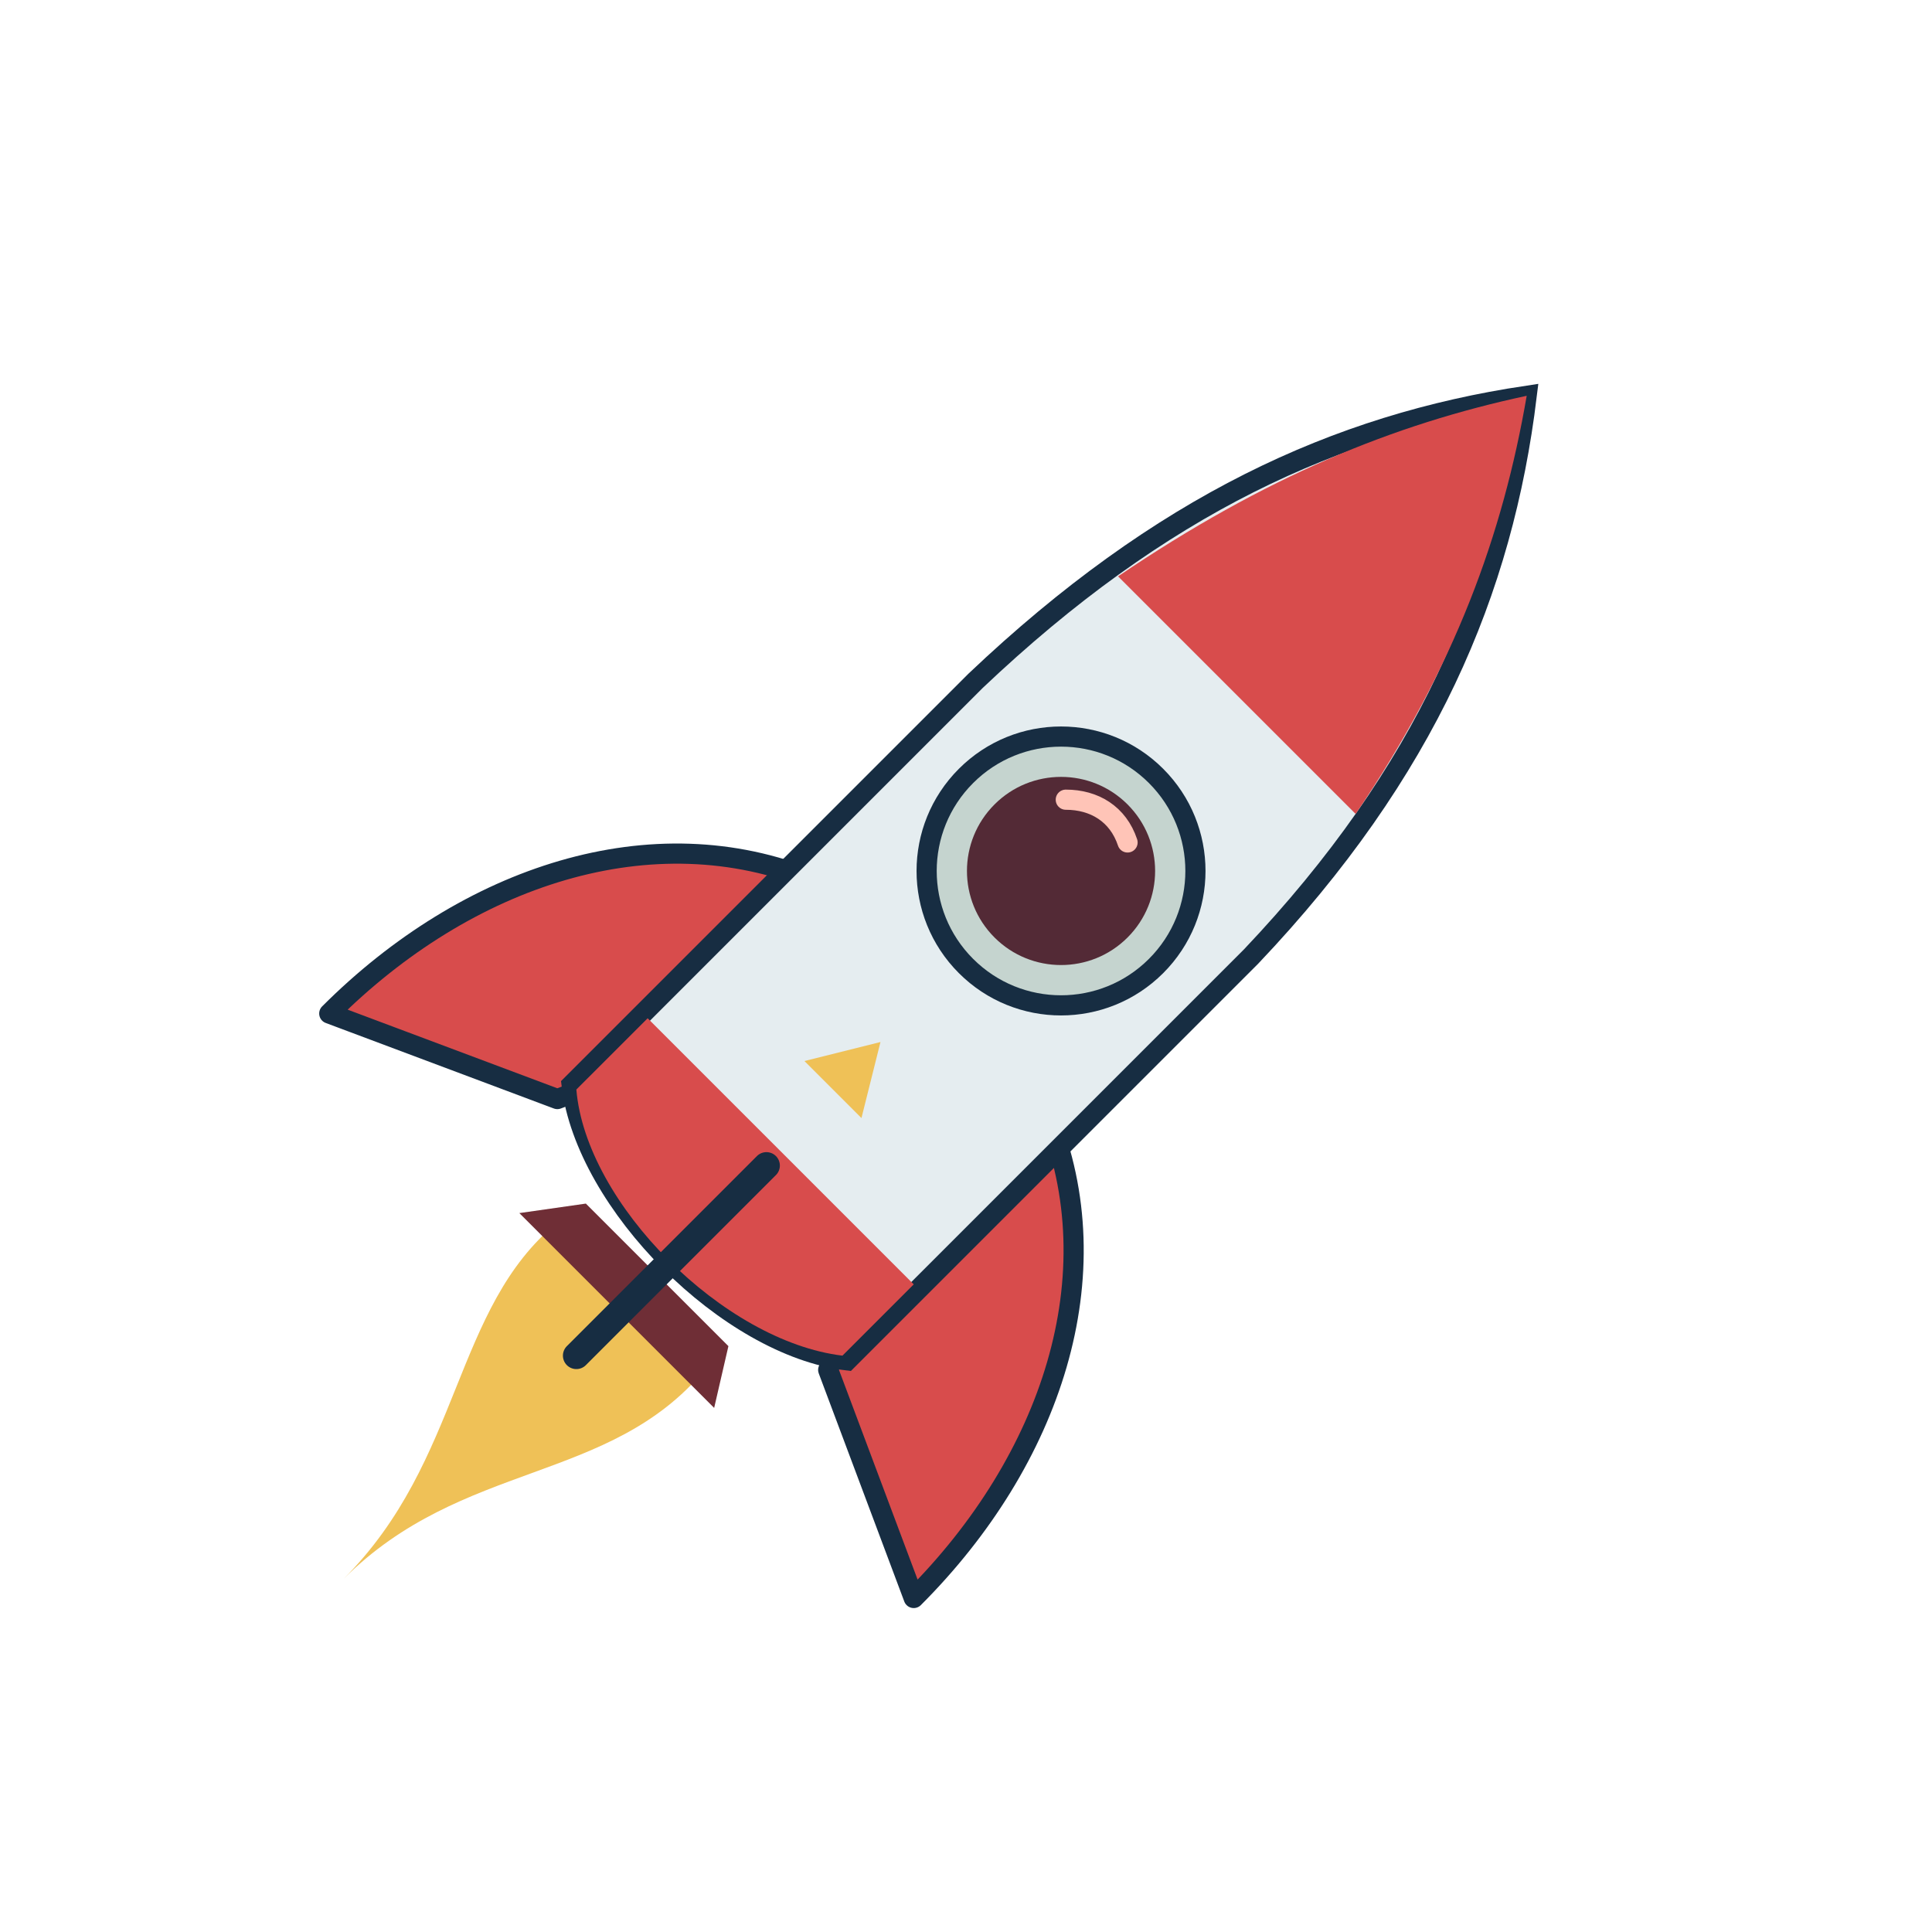
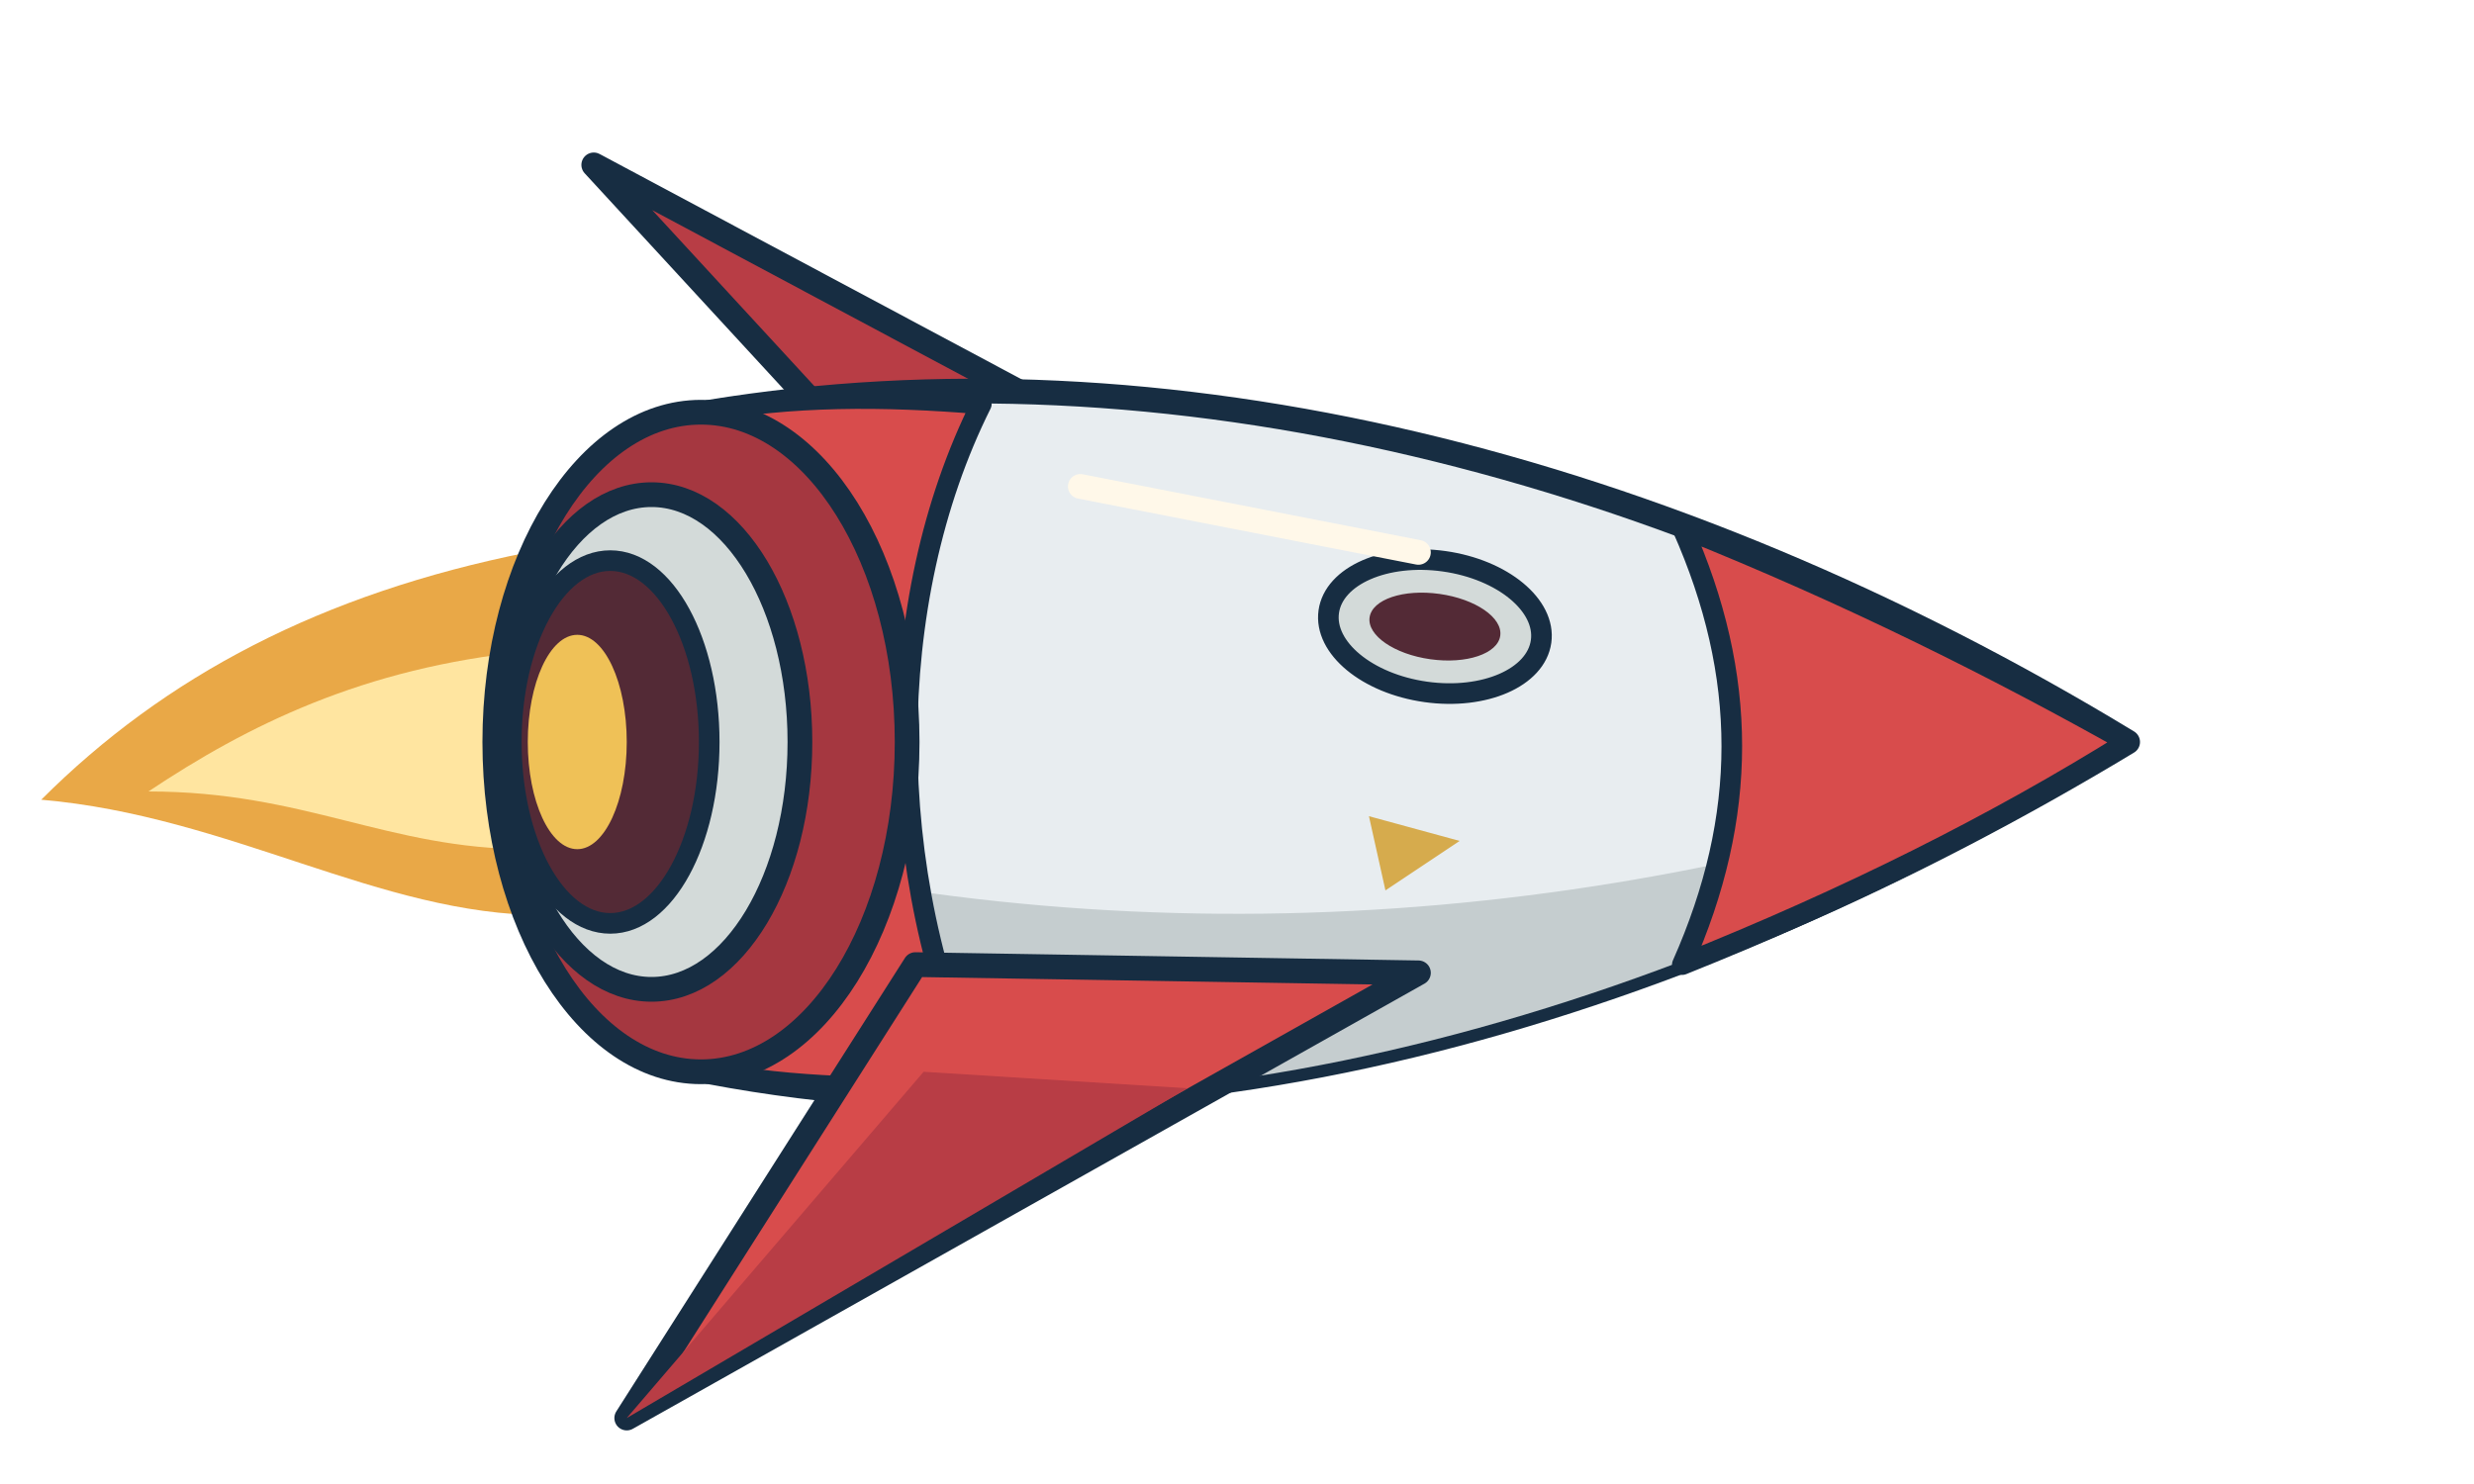
- <svg xmlns="http://www.w3.org/2000/svg" viewBox="0 0 230 230" fill="none">
-   <g id="home-rocket" transform="translate(115 115) rotate(45) scale(0.8) translate(-516 -210)">
-     <path d="M500 280c-2 20 15 35 15 60 0-25 18-38 16-60Z" fill="#efc157" />
-     <path d="M491 217c-24 10-37 36-37 65l33-15 13-29ZM540 217c24 10 37 36 37 65l-33-15-13-29Z" fill="#d84c4c" stroke="#172d42" stroke-width="3" stroke-linejoin="round" />
-     <path d="M487 179c1-38 11-65 28-88 18 23 29 50 30 88v85c-14 11-44 11-58 0Z" fill="#e5edf0" stroke="#172d42" stroke-width="3" />
-     <path d="M491 153c5-26 13-45 24-62 12 17 21 36 26 62Z" fill="#d84c4c" />
-     <path d="M488 249h56v15c-14 11-43 11-56 0Z" fill="#d84c4c" />
-     <circle cx="516" cy="190" r="20" fill="#c5d4cf" stroke="#172d42" stroke-width="3" />
-     <circle cx="516" cy="190" r="14" fill="#532a36" />
-     <path d="M509 182c3-3 7-4 11-2" stroke="#ffc4b7" stroke-width="3" stroke-linecap="round" />
-     <path d="M501 275h30l5 8h-41Z" fill="#6f2e36" />
-     <path d="m515 227 6 10h-12Z" fill="#efc157" />
-     <path d="M516 252v40" stroke="#172d42" stroke-width="4" stroke-linecap="round" />
+ <svg xmlns="http://www.w3.org/2000/svg" viewBox="0 -5 300 180" fill="none">
+   <g id="home-rocket" stroke="#172d42" stroke-linecap="round" stroke-linejoin="round">
+     <path d="M64 62C39 67 20 77 5 92c23 2 41 14 61 14Z" fill="#e9a847" stroke="none" />
+     <path d="M64 74C44 76 30 83 18 91c19 0 29 7 46 7Z" fill="#ffe5a0" stroke="none" />
+     <path d="m107 53-35-38 88 47Z" fill="#b83d45" stroke-width="3" />
+     <path d="M86 45c55-9 116 6 172 40-53 32-114 51-172 40Z" fill="#e8edf0" stroke-width="3" />
+     <path d="M89 99c57 13 115 7 169-14-53 32-114 51-172 40Z" fill="#c5cdcf" stroke="none" />
+     <path d="M204 59c20 8 38 17 54 26-16 10-34 19-54 27 8-18 8-35 0-53Z" fill="#d84c4c" stroke-width="2.5" />
+     <path d="M85 45c11-2 22-2 34-1-12 24-12 57 0 83-12 0-23 0-33-2Z" fill="#d84c4c" stroke-width="2.5" />
+     <ellipse cx="85" cy="85" rx="25" ry="40" fill="#a53740" stroke-width="3" />
+     <ellipse cx="79" cy="85" rx="18" ry="30" fill="#d3dad9" stroke-width="3" />
+     <ellipse cx="74" cy="85" rx="12" ry="22" fill="#532a36" stroke-width="2.5" />
+     <ellipse cx="70" cy="85" rx="6" ry="13" fill="#efc157" stroke="none" />
+     <path d="m111 112-35 55 96-54Z" fill="#d84c4c" stroke-width="3" />
+     <path d="m112 125-36 42 68-40Z" fill="#b83d45" stroke="none" />
+     <ellipse cx="174" cy="71" rx="13" ry="8" transform="rotate(8 174 71)" fill="#d3dad9" stroke-width="2.5" />
+     <ellipse cx="174" cy="71" rx="8" ry="4" transform="rotate(8 174 71)" fill="#532a36" stroke="none" />
+     <path d="m166 94 11 3-9 6Z" fill="#d6ab4d" stroke="none" />
+     <path d="m131 54 41 8" stroke="#fff8e9" stroke-width="3" />
  </g>
</svg>
